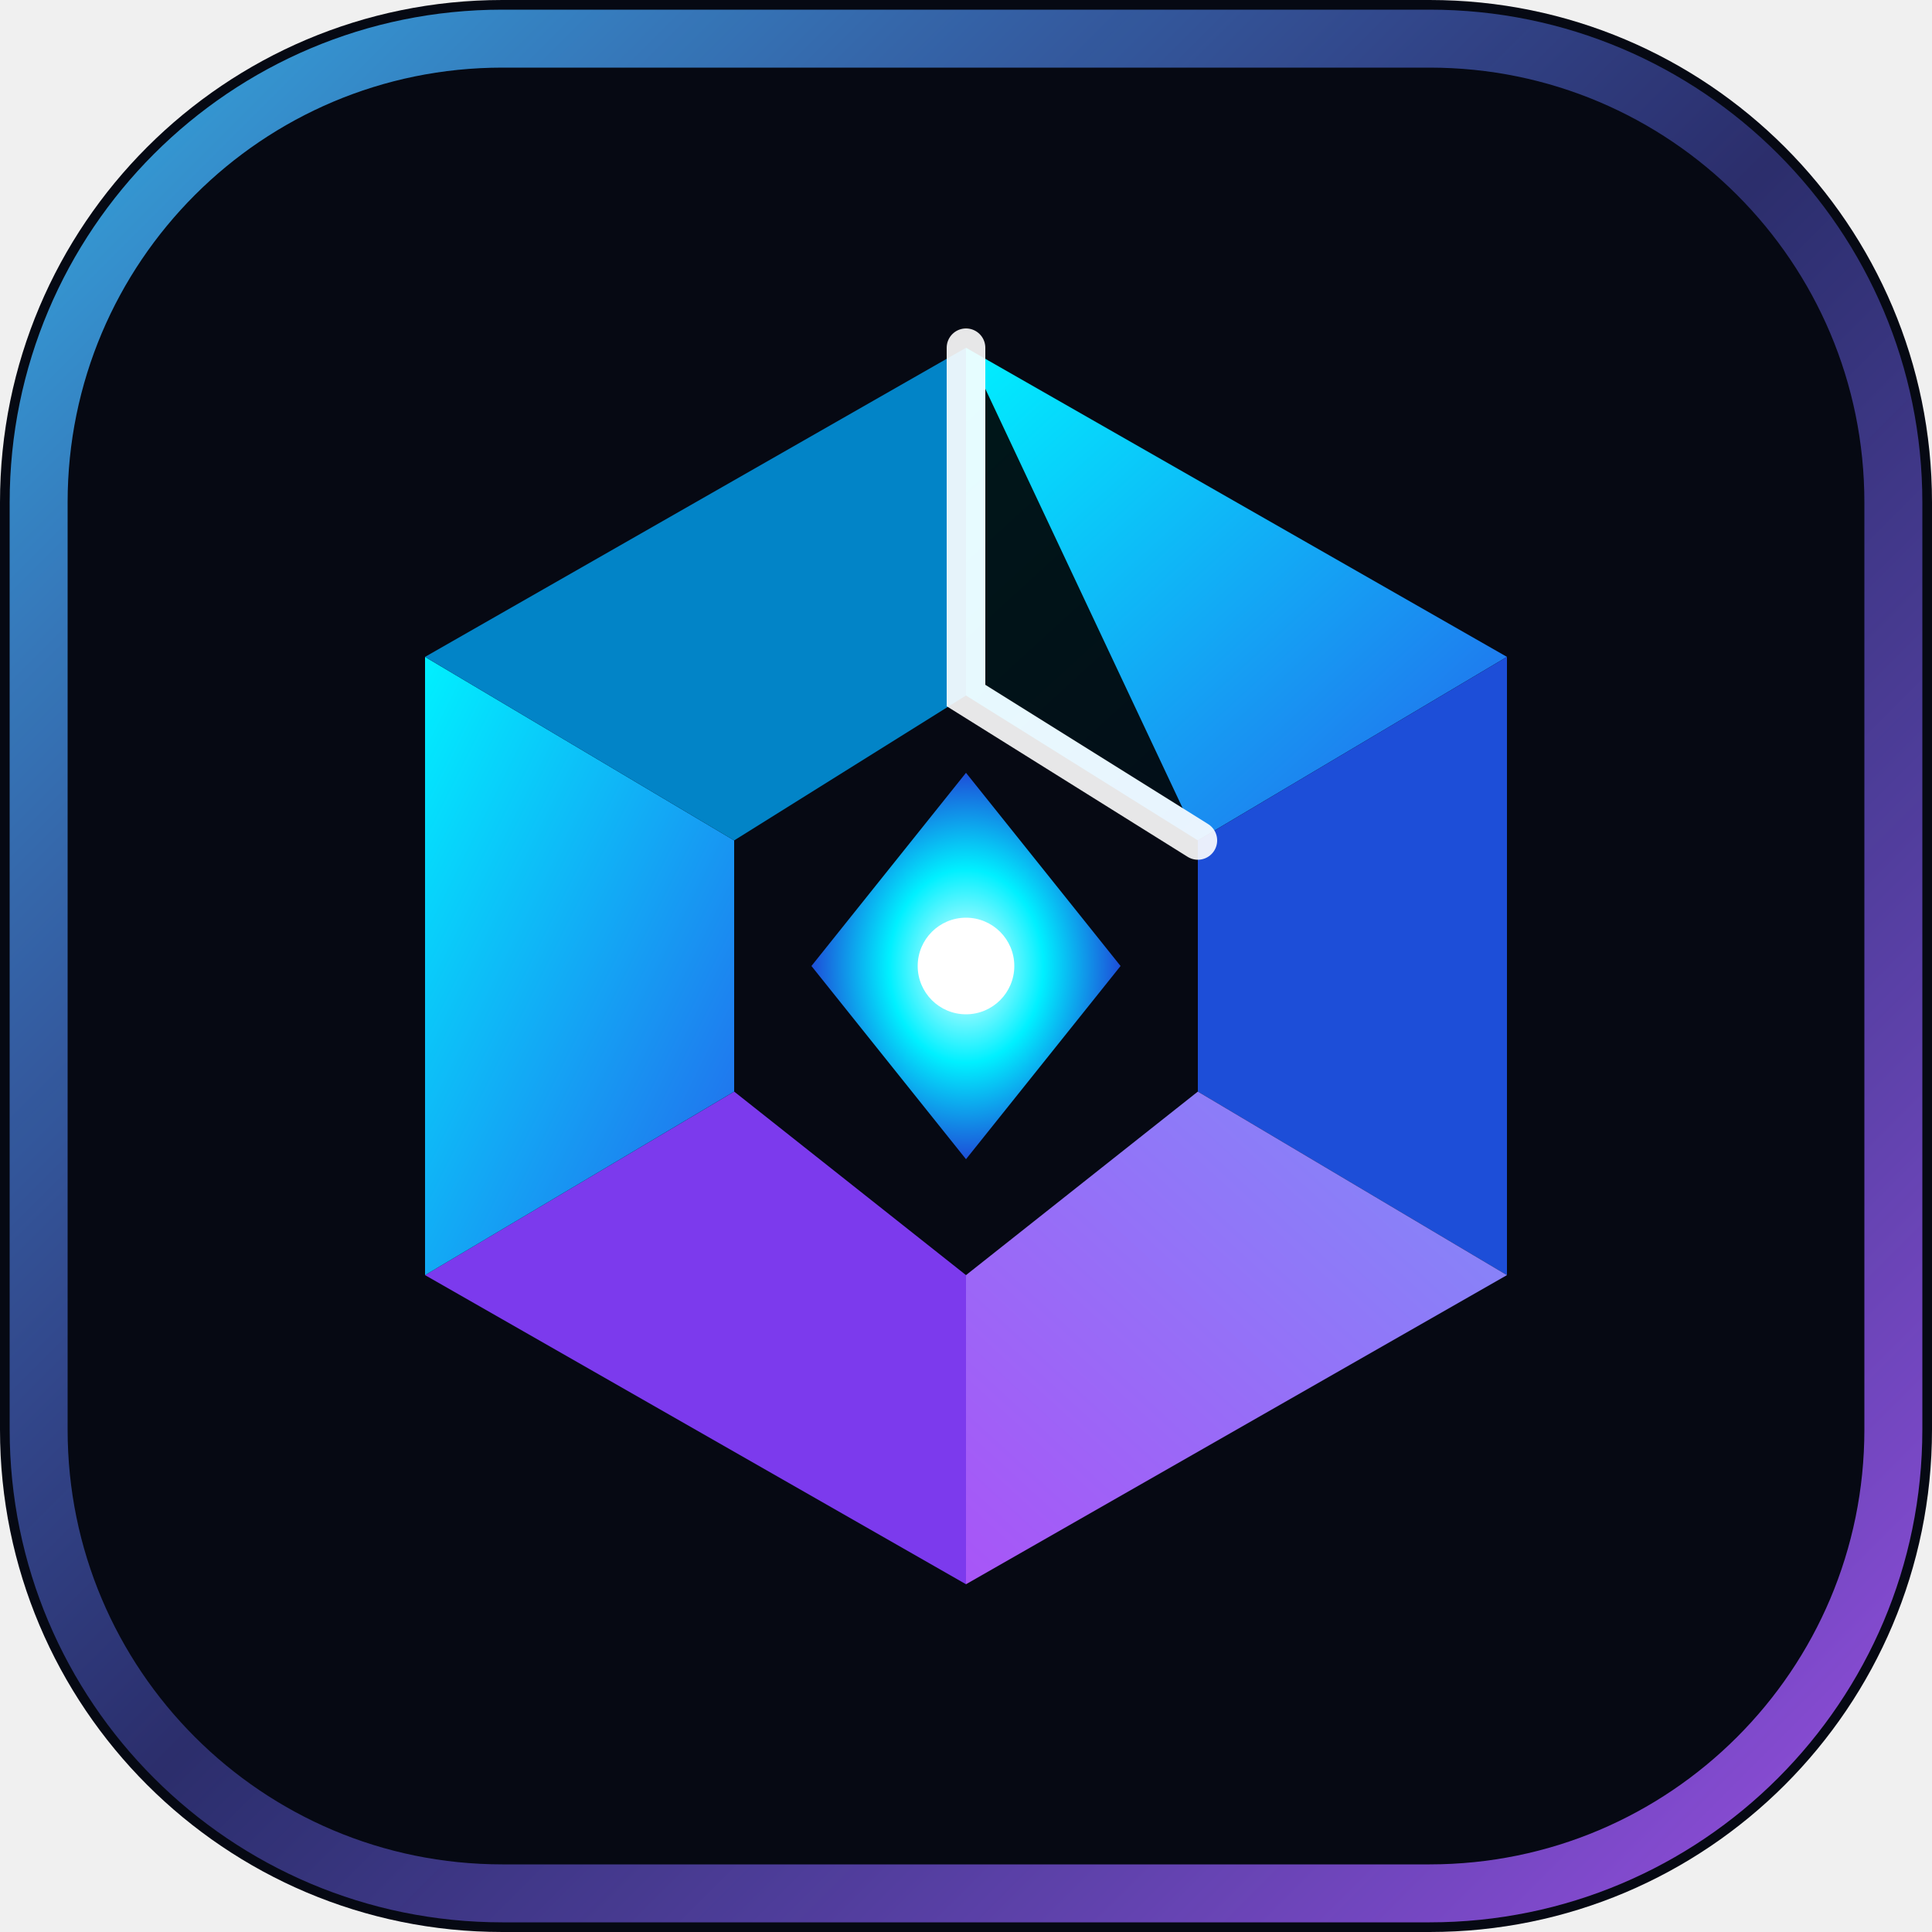
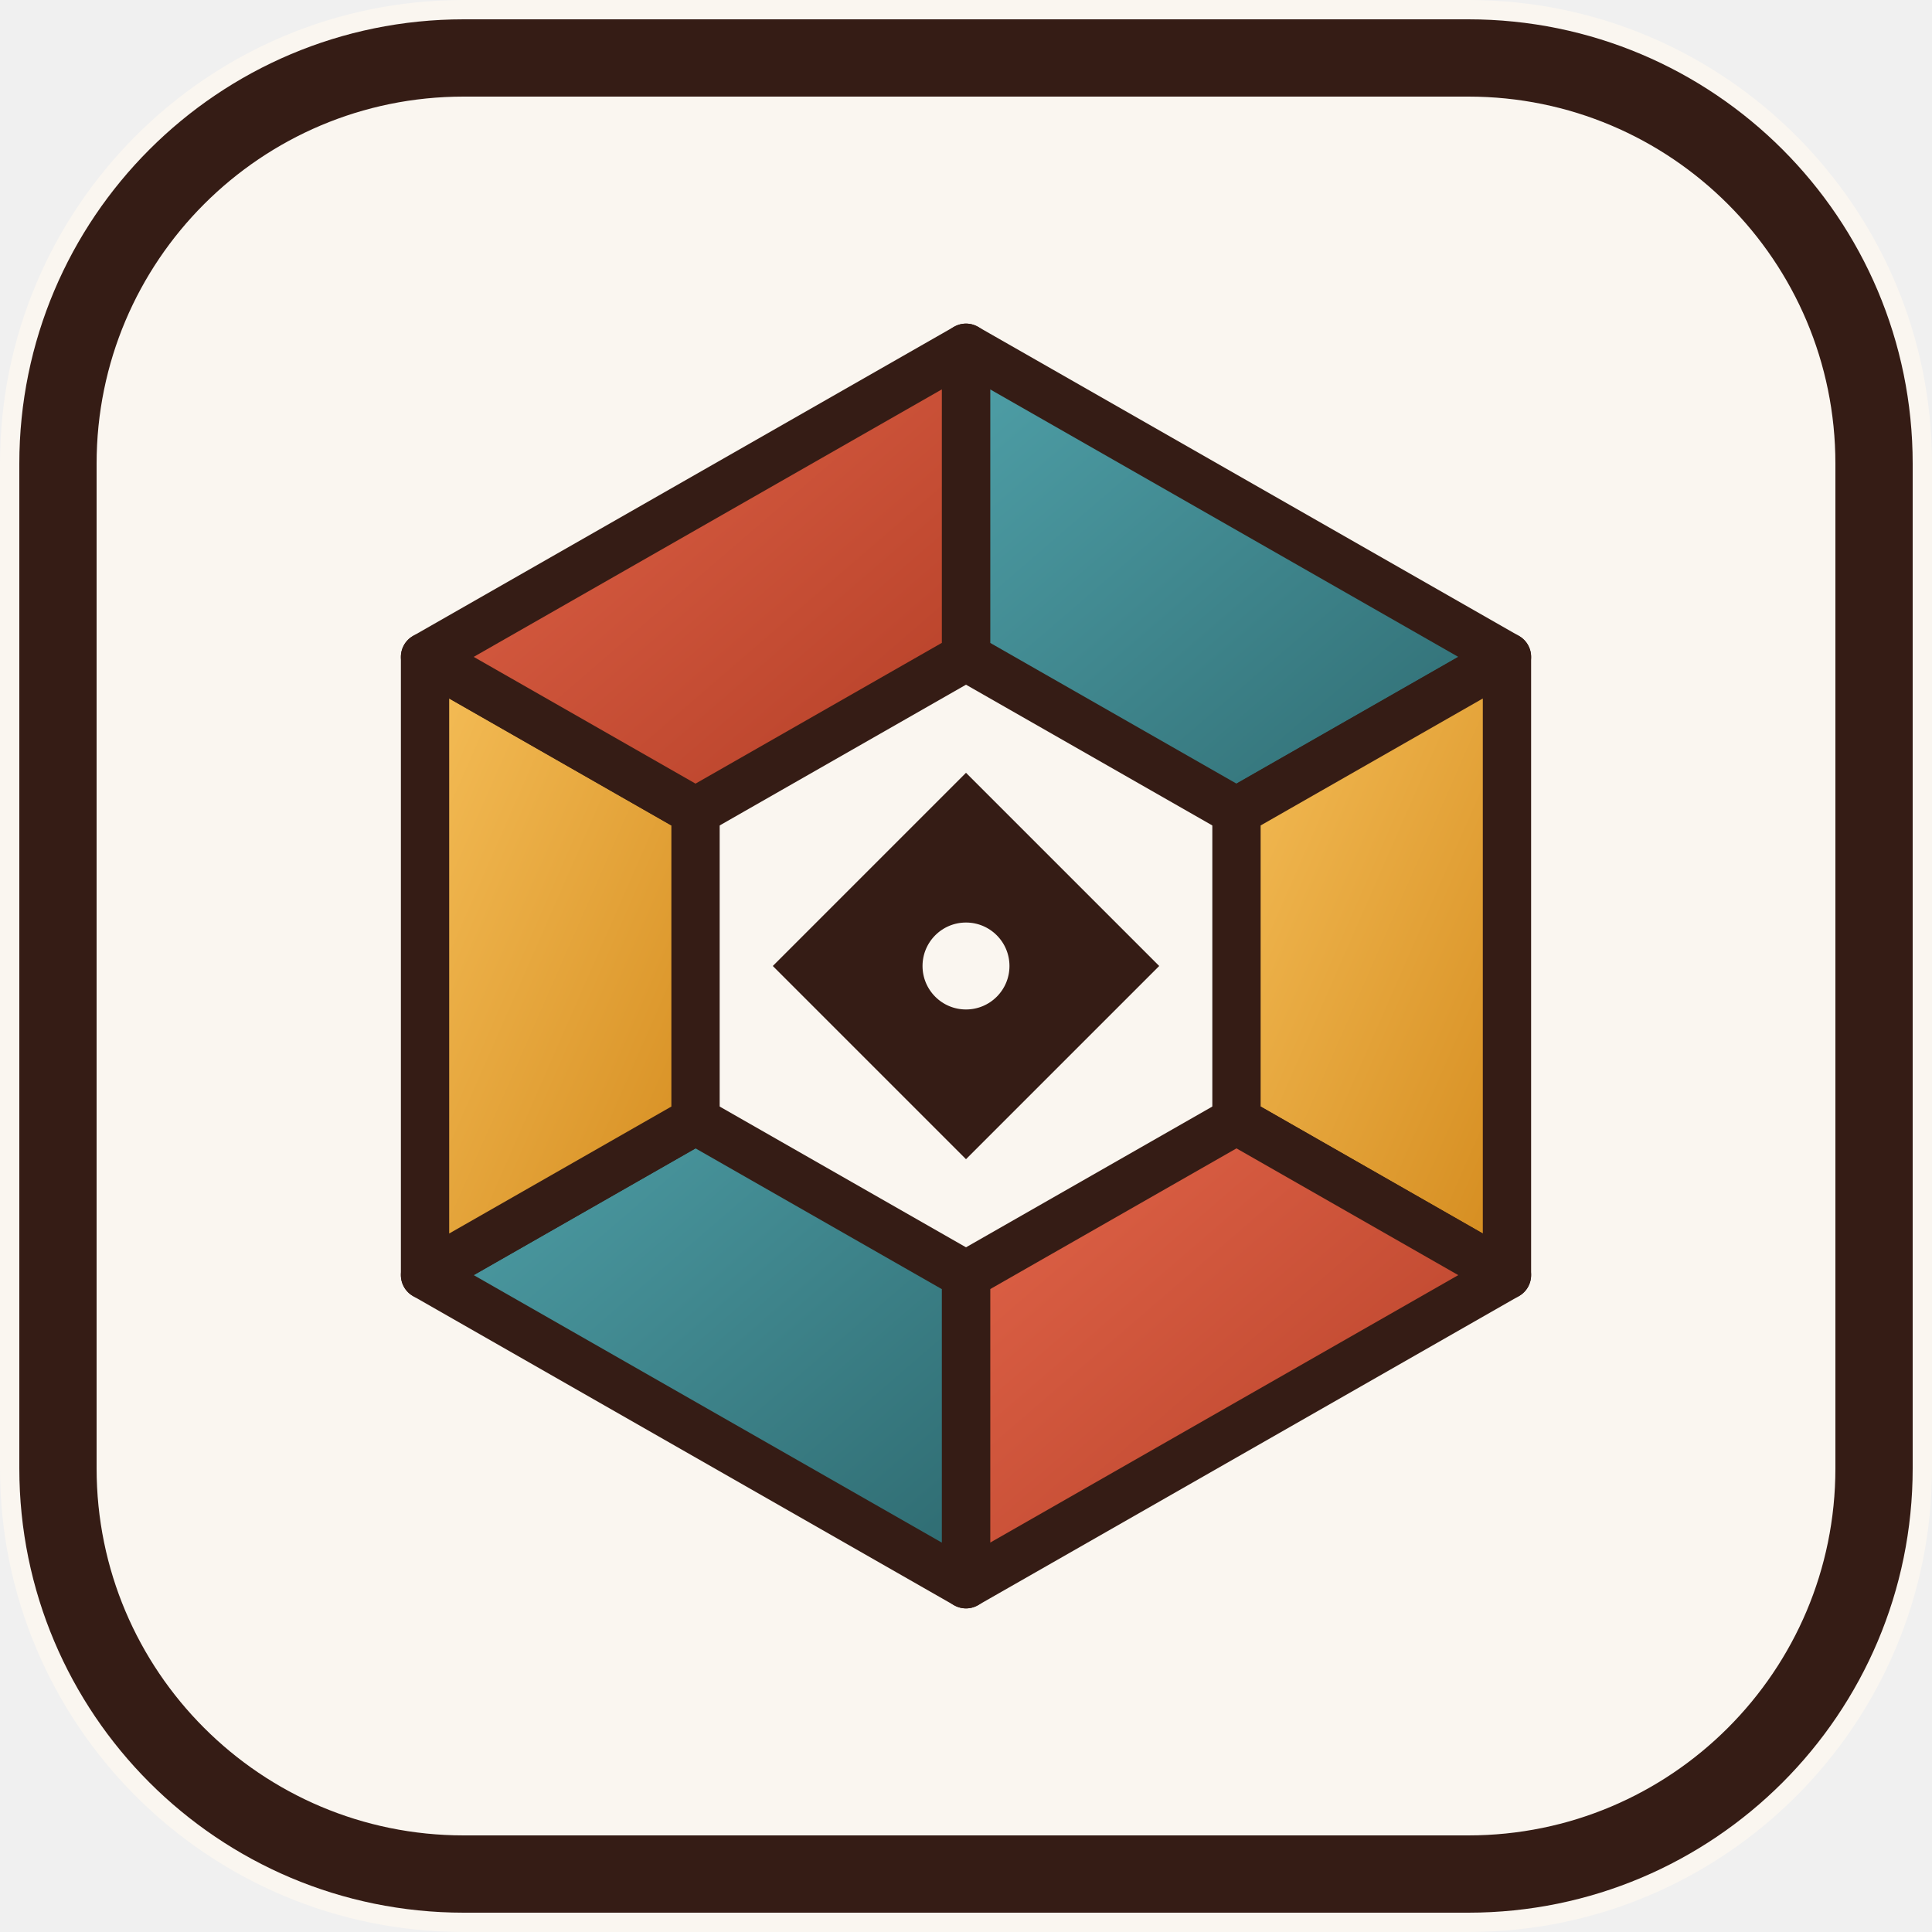
<svg xmlns="http://www.w3.org/2000/svg" viewBox="0 0 100 100" width="100%" height="100%">
  <defs>
-     <linearGradient id="favCyan" x1="0%" y1="0%" x2="100%" y2="100%">
-       <stop offset="0%" stop-color="#00F0FF" />
-       <stop offset="100%" stop-color="#2563EB" />
+     <linearGradient id="favTeal" x1="0%" y1="0%" x2="100%" y2="100%">
+       <stop offset="0%" stop-color="#4FA0A8" />
+       <stop offset="100%" stop-color="#2E6A70" />
    </linearGradient>
-     <linearGradient id="favPurple" x1="100%" y1="0%" x2="0%" y2="100%">
-       <stop offset="0%" stop-color="#818CF8" />
-       <stop offset="100%" stop-color="#A855F7" />
+     <linearGradient id="favMustard" x1="0%" y1="0%" x2="100%" y2="100%">
+       <stop offset="0%" stop-color="#F5BE58" />
+       <stop offset="100%" stop-color="#D48B1E" />
    </linearGradient>
-     <linearGradient id="favBorder" x1="0%" y1="0%" x2="100%" y2="100%">
-       <stop offset="0%" stop-color="#38BDF8" stop-opacity="0.9" />
-       <stop offset="50%" stop-color="#6366F1" stop-opacity="0.4" />
-       <stop offset="100%" stop-color="#A855F7" stop-opacity="0.9" />
+     <linearGradient id="favTerracotta" x1="0%" y1="0%" x2="100%" y2="100%">
+       <stop offset="0%" stop-color="#E2654A" />
+       <stop offset="100%" stop-color="#B33E26" />
    </linearGradient>
-     <radialGradient id="favCore" cx="50%" cy="50%" r="50%">
-       <stop offset="0%" stop-color="#FFFFFF" />
-       <stop offset="50%" stop-color="#00F0FF" />
-       <stop offset="100%" stop-color="#1D4ED8" />
-     </radialGradient>
  </defs>
-   <rect width="100" height="100" rx="26" fill="#060913" />
-   <rect x="2" y="2" width="96" height="96" rx="24" fill="none" stroke="url(#favBorder)" stroke-width="3" />
-   <path d="M 50 18 L 78 34 L 62 43.5 L 50 36 Z" fill="url(#favCyan)" />
-   <path d="M 78 34 L 78 66 L 62 56.5 L 62 43.5 Z" fill="#1D4ED8" />
-   <path d="M 78 66 L 50 82 L 50 66 L 62 56.5 Z" fill="url(#favPurple)" />
-   <path d="M 50 82 L 22 66 L 38 56.5 L 50 66 Z" fill="#7C3AED" />
-   <path d="M 22 66 L 22 34 L 38 43.5 L 38 56.5 Z" fill="url(#favCyan)" />
-   <path d="M 22 34 L 50 18 L 50 36 L 38 43.5 Z" fill="#0284C7" />
-   <path d="M 50 18 L 50 36 L 62 43.5" stroke="#FFFFFF" stroke-width="2" stroke-linecap="round" opacity="0.9" />
-   <polygon points="50,40 58,50 50,60 42,50" fill="url(#favCore)" />
-   <circle cx="50" cy="50" r="2.5" fill="#FFFFFF" />
+   <rect width="100" height="100" rx="24" fill="#FAF6F0" />
+   <rect x="3" y="3" width="94" height="94" rx="21" fill="none" stroke="#351C15" stroke-width="4" />
+   <g>
+     <path d="M 50 18 L 78 34 L 64 42 L 50 34 Z" fill="url(#favTeal)" stroke="#351C15" stroke-width="2.5" stroke-linejoin="round" />
+     <path d="M 78 34 L 78 66 L 64 58 L 64 42 Z" fill="url(#favMustard)" stroke="#351C15" stroke-width="2.5" stroke-linejoin="round" />
+     <path d="M 78 66 L 50 82 L 50 66 L 64 58 Z" fill="url(#favTerracotta)" stroke="#351C15" stroke-width="2.5" stroke-linejoin="round" />
+     <path d="M 50 82 L 22 66 L 36 58 L 50 66 Z" fill="url(#favTeal)" stroke="#351C15" stroke-width="2.5" stroke-linejoin="round" />
+     <path d="M 22 66 L 22 34 L 36 42 L 36 58 Z" fill="url(#favMustard)" stroke="#351C15" stroke-width="2.5" stroke-linejoin="round" />
+     <path d="M 22 34 L 50 18 L 50 34 L 36 42 Z" fill="url(#favTerracotta)" stroke="#351C15" stroke-width="2.5" stroke-linejoin="round" />
+     <polygon points="50,40 60,50 50,60 40,50" fill="#351C15" />
+     <circle cx="50" cy="50" r="3" fill="#FAF6F0" stroke="#351C15" stroke-width="1.5" />
+   </g>
</svg>
